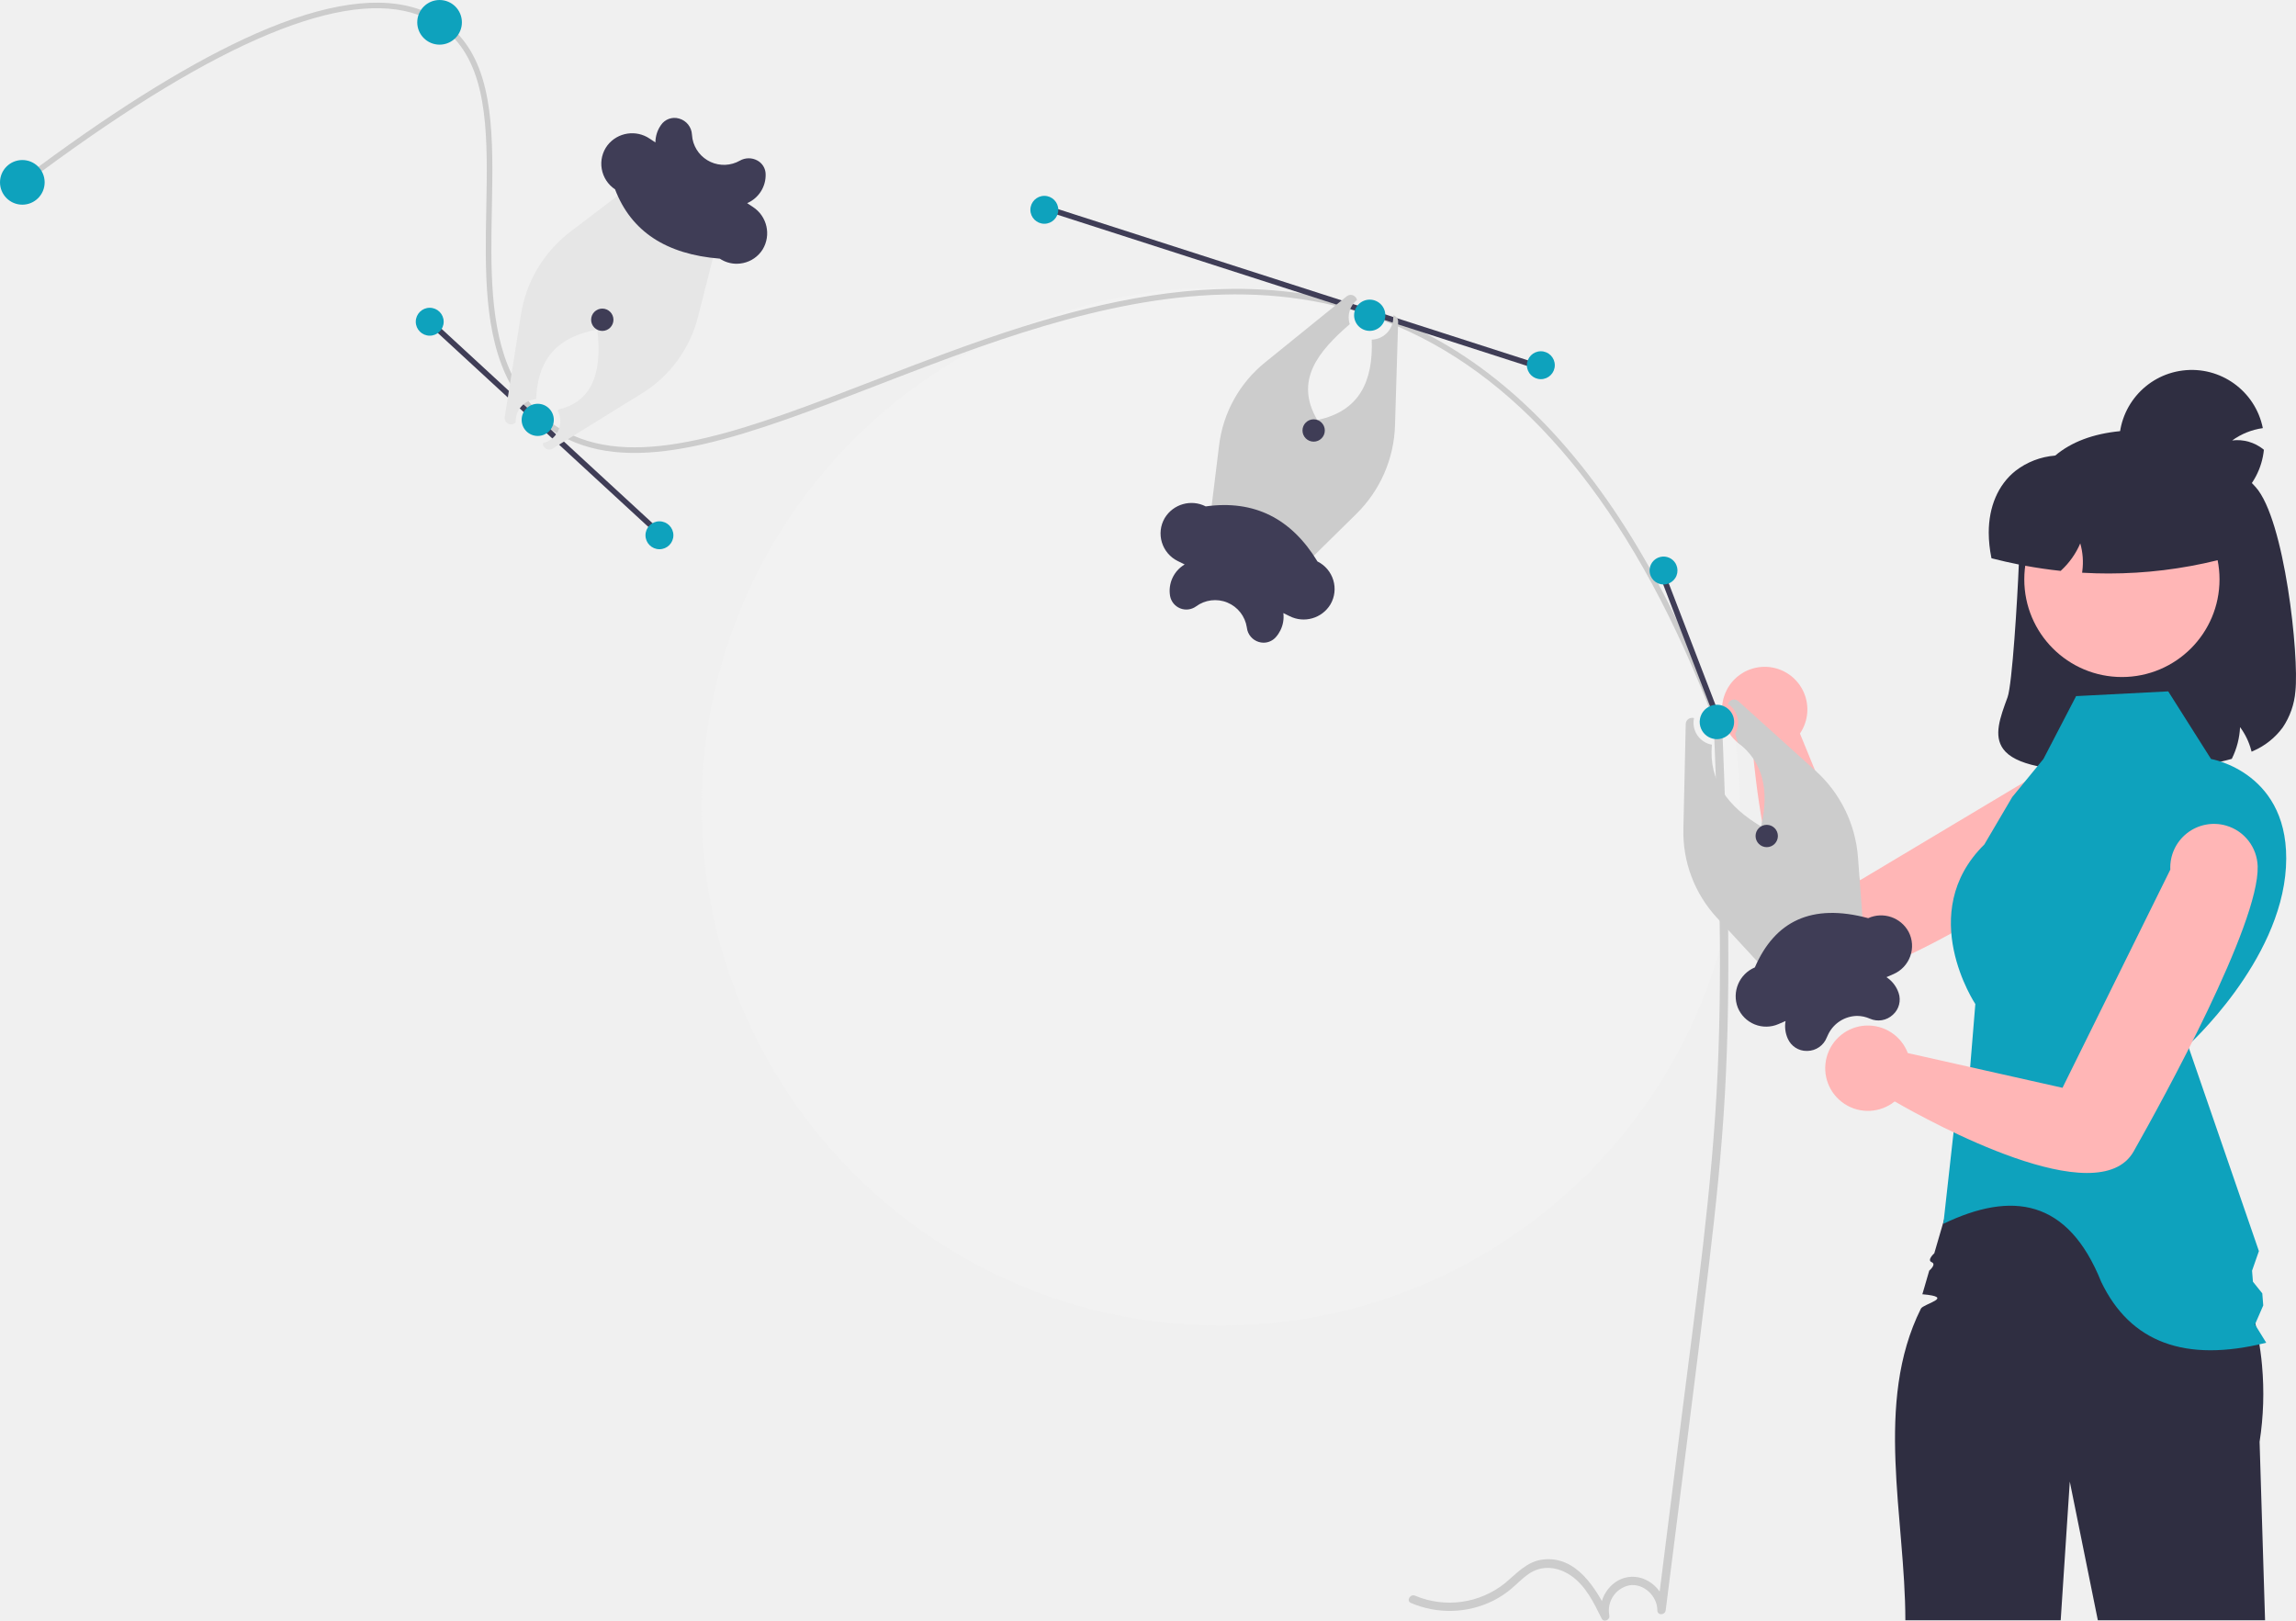
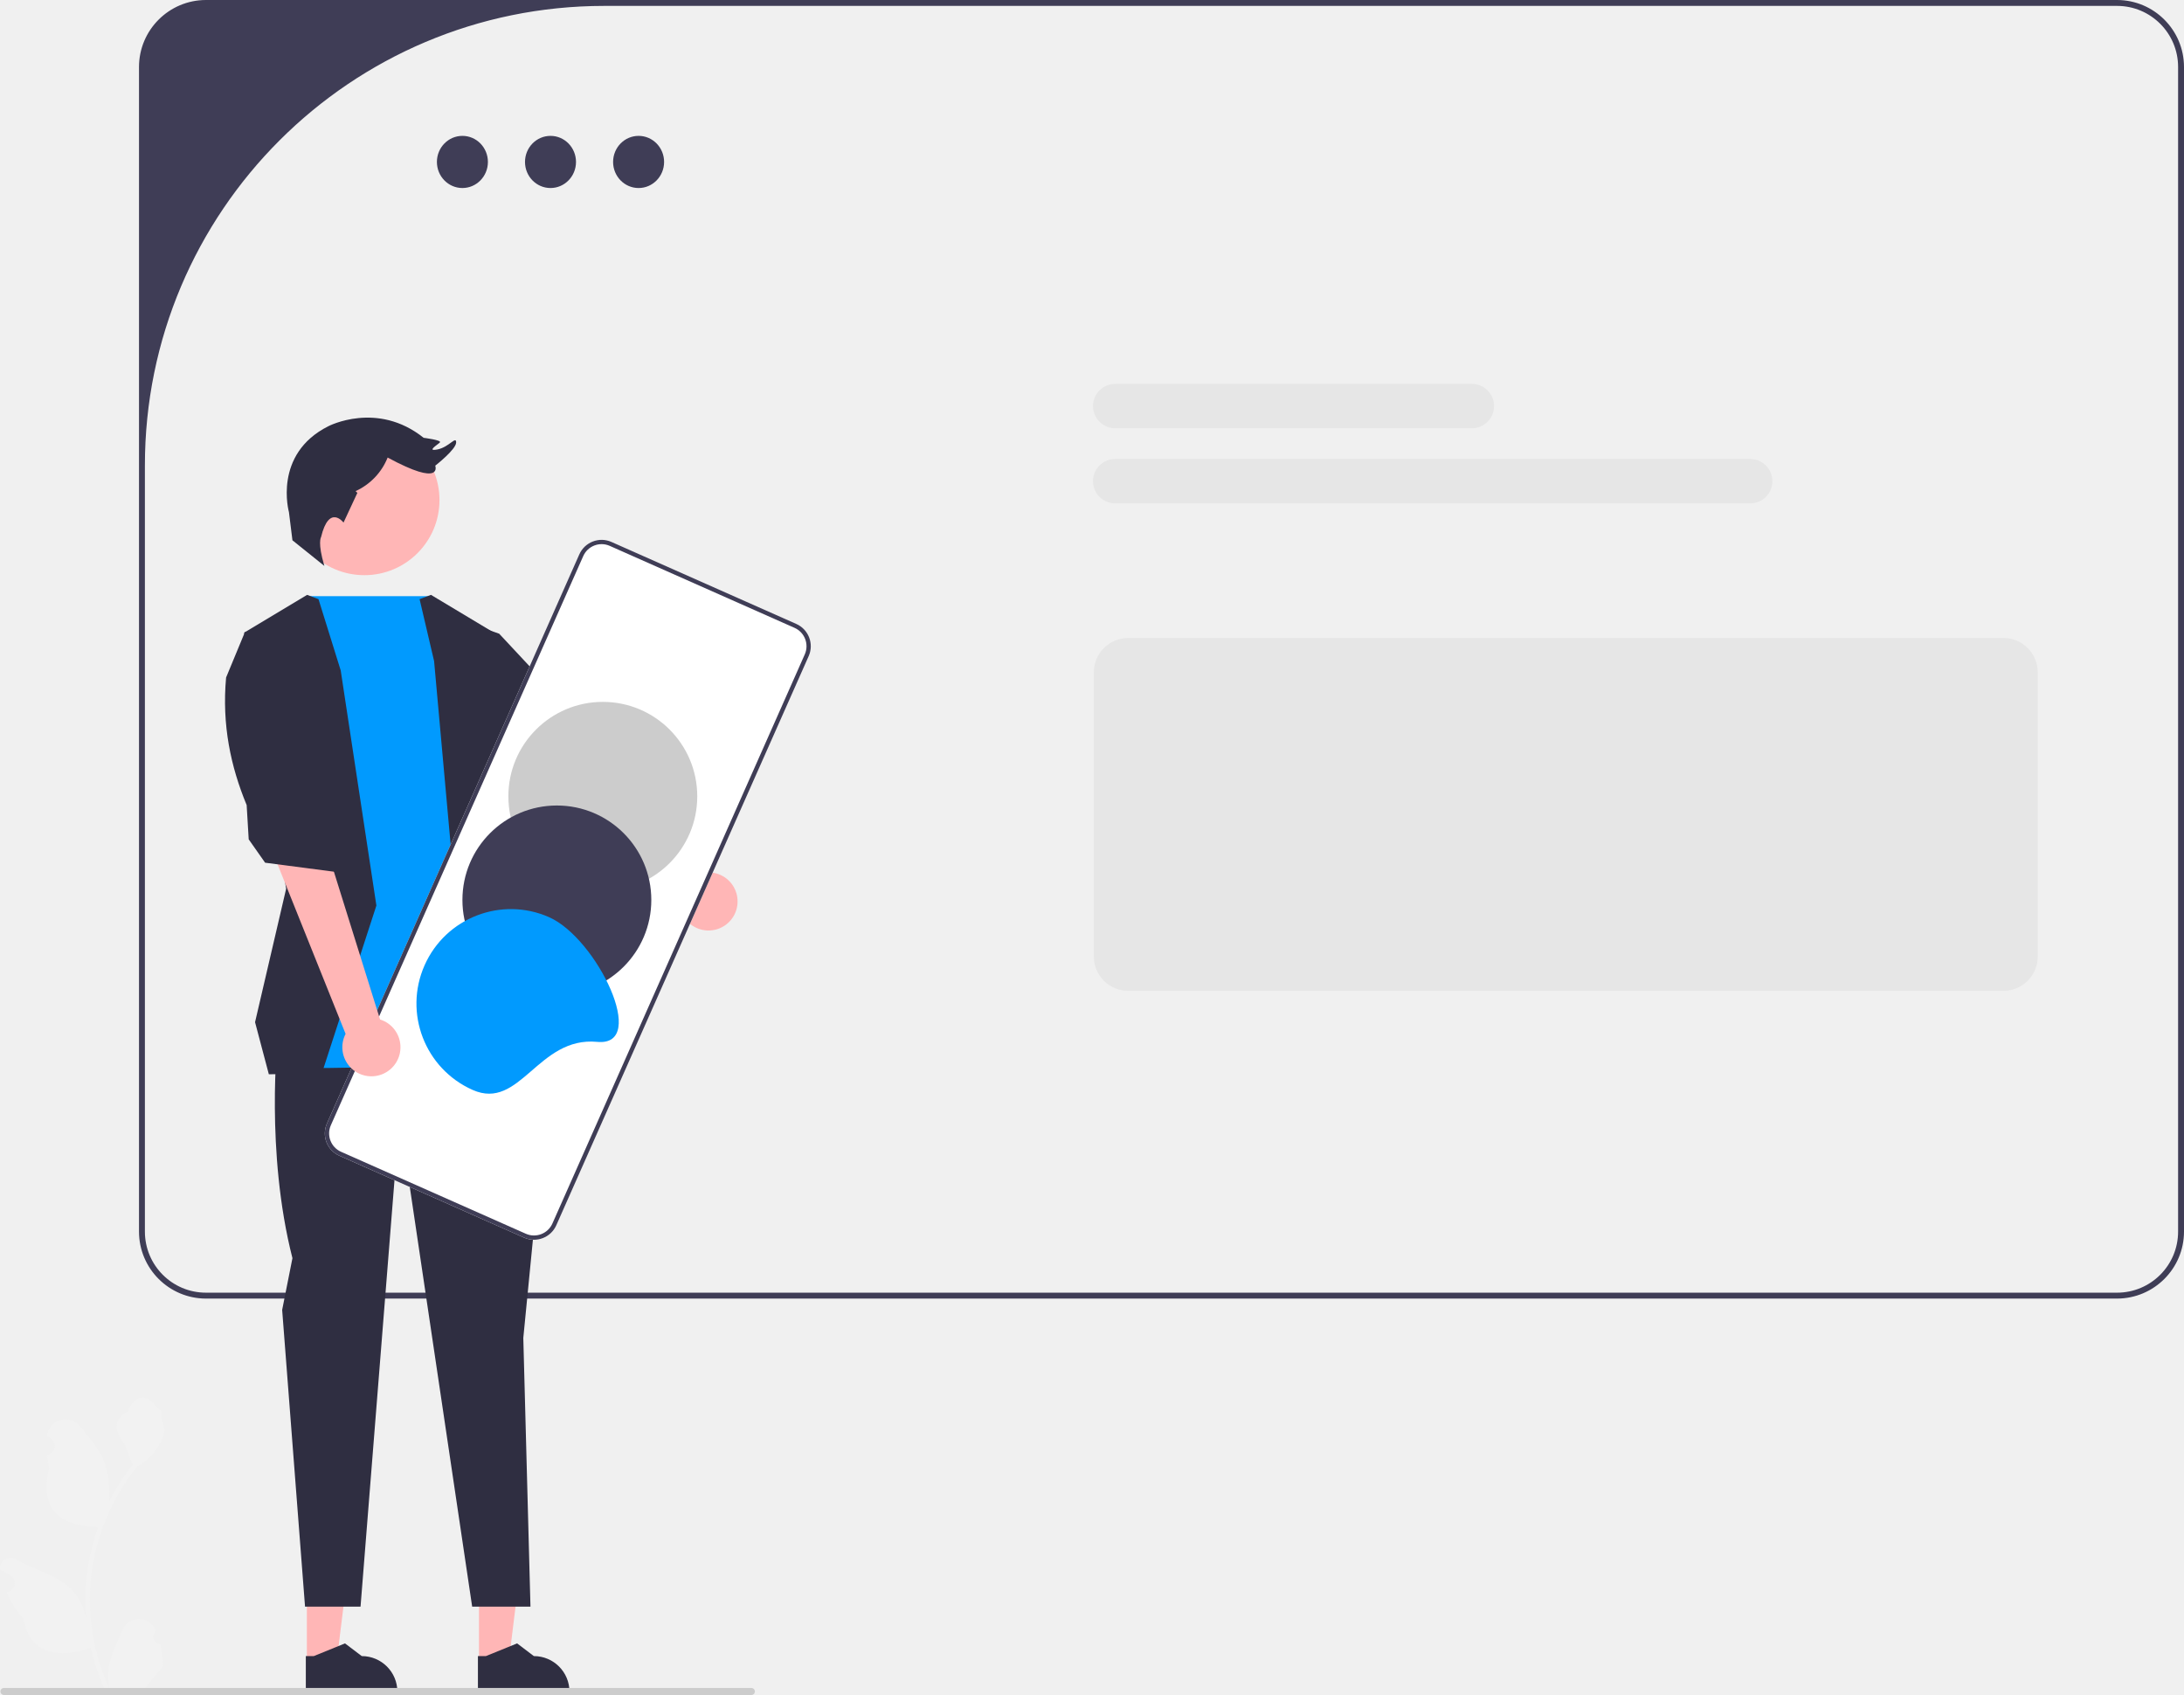
- <svg xmlns="http://www.w3.org/2000/svg" data-name="Layer 1" width="822.842" height="580.81" viewBox="0 0 822.842 580.81">
-   <path d="M812.055,448.637a186.535,186.535,0,0,1-5.05,43.22c-19.49,81.88-93.11,142.78-180.95,142.78-102.72,0-186-83.28-186-186A185.977,185.977,0,0,1,539.365,284.037c.01,0,.02-.01.03-.01q7.56-4.006,15.54-7.3a187.031,187.031,0,0,1,93.06-12.81c2.71.32,5.41.7,8.08,1.13q6.525,1.065,12.88,2.57,1.605.36,3.18.78c.21.05.41.11.62.16s.41.1.61.16h.01c.4.1.8.2,1.2.31.98.27,1.96.54,2.94.83q4.545,1.291,8.99,2.83c.47.16.93.32,1.4.48.24.09.47.17.71.26.25.08.49.17.74.26a184.001,184.001,0,0,1,19.5,8.35l-9.75-3.14c31.19,15.99,58.19,44.22,80.72,84.33a5.006,5.006,0,0,1,9.17-1.84,4.745,4.745,0,0,1,.35.67,5,5,0,0,1-2.6,6.58.498.498,0,0,1-.11.04l16.02,41.65a7.742,7.742,0,0,1,3.34.63,14.713,14.713,0,0,1,1.37-3.99c.32,1.38.62,2.77.91,4.17.1.52.21,1.03.3,1.55v.01q.825,4.125,1.44,8.33c.04.23.07.45.11.68v.01c.16,1.1.31,2.21.45,3.32q1.11,8.805,1.39,17.86C812.025,444.807,812.055,446.717,812.055,448.637Z" transform="translate(-188.5791 -159.5948)" fill="#f2f2f2" />
-   <path d="M802.769,419.308c1.622,41.519,3.247,83.105,1.373,124.645-1.86,41.252-7.729,82.209-12.871,123.143l-8.737,69.559h3c.009-6.879-6.55-12.933-13.471-11.869-6.617,1.018-11.09,8.089-9.631,14.504l2.742-1.156c-4.559-9.196-11.579-21.084-23.677-19.643-5.686.677-9.349,4.965-13.498,8.423a31.786,31.786,0,0,1-32.268,4.542c-1.753-.762-3.282,1.822-1.514,2.59a35.124,35.124,0,0,0,29.502-.801,32.89,32.89,0,0,0,6.401-4.21c2.078-1.732,3.946-3.735,6.166-5.293,4.828-3.39,10.497-2.736,15.246.489,5.329,3.619,8.278,9.82,11.052,15.416.782,1.577,3.105.442,2.742-1.156a9.216,9.216,0,0,1,7.117-10.746c5.163-.875,10.099,3.844,10.092,8.909-.003,1.986,2.766,1.859,3,0,5.184-41.273,10.559-82.527,15.506-123.829,2.439-20.363,4.576-40.771,5.718-61.253,1.157-20.743,1.385-41.528,1.125-62.299-.293-23.333-1.203-46.652-2.114-69.967-.075-1.924-3.076-1.934-3,0Z" transform="translate(-188.5791 -159.5948)" fill="#ccc" />
-   <path d="M942.955,458.867a549.218,549.218,0,0,1-55.05,35.2c-5.2,2.86-10.3,5.49-15.1,7.72-7.44,3.46-14.17,5.97-19.43,6.9l-.01.01c-.77.14-1.52.24-2.23.31-6.53.63-11.88-3.29-16.24-9.73-6.08-8.96-10.25-22.8-13.06-36.08-.561-2.62-1.061-5.21-1.51-7.74-2.1-11.69-3.15-22.03-3.58-26.91a15.159,15.159,0,0,1-5.42-2.85v-.01a9.05,9.05,0,0,1-.75-.65,14.623,14.623,0,0,1-1.51-1.64,15.116,15.116,0,0,1-3.35-9.53,15.238,15.238,0,0,1,1.65-6.9v-.01a15.293,15.293,0,1,1,26.28,15.52l5.39,13.16.01.01,15.979,38.98v.01l.17.41,59.03-35.29L922.465,434.827l1.59-.95A15.671,15.671,0,0,1,945.445,436.007h.01a15.717,15.717,0,0,1-2.5,22.86Z" transform="translate(-188.5791 -159.5948)" fill="#ffb6b6" />
-   <path d="M805.935,420.327l-1.87.7q-1.935-5.19-3.94-10.21C772.385,341.327,735.265,296.267,689.595,276.627c-.69-.3-1.38-.59-2.08-.87-.93-.39-1.87-.77-2.81-1.12-1.52-.6-3.06-1.16-4.6-1.69q-3.089-1.065-6.19-1.97c-.5-.15-1.01-.3-1.51-.43-1.79-.51-3.57-.98-5.36-1.39-42.73-10.23-86.49.43-127.65,14.87-.01,0-.02.01-.03.01-12.57,4.41-24.91,9.18-36.89,13.81-44.3,17.12-83.25,32.17-110.4,19.16-1.04-.49-2.06-1.03-3.06-1.61-1.08-.63-2.15-1.31-3.19-2.03-.13-.09-.26-.18-.38-.28-1.12-.8-2.22-1.66-3.29-2.58a45.649,45.649,0,0,1-4.47-4.42c-.27-.3-.54-.6-.8-.91-.05-.07-.11-.14-.16-.2a47.987,47.987,0,0,1-5.36-7.98c-9.38-17.4-8.94-40.4-8.51-62.8.46-24.24.91-47.29-11.35-60.7a30.456,30.456,0,0,0-5.94-5.06,33.041,33.041,0,0,0-6.99-3.48c-26.37-9.56-71.71,9.25-135.04,56.05-2.1,1.55-4.21,3.13-6.35,4.74l-1.21-1.6c2.14-1.61,4.26-3.2,6.36-4.75,29.95-22.12,56.12-38.16,77.9-47.75,24.9-10.97,44.77-13.81,59.23-8.49a35.115,35.115,0,0,1,7.2,3.6,33.53,33.53,0,0,1,6.16,5.18c12.96,13.92,12.5,37.5,12.03,62.29-.4,21.07-.82,42.68,7.05,59.37a47.314,47.314,0,0,0,6.62,10.41c.16.19.33.38.49.57a45.248,45.248,0,0,0,4.45,4.42c.93.81,1.89,1.56,2.87,2.27a39.833,39.833,0,0,0,3.55,2.31,41.251,41.251,0,0,0,4.24,2.16c26.39,11.64,64.44-3.07,107.63-19.76,17.12-6.62,34.94-13.5,53.18-19.25,30.31-9.56,61.78-15.99,93.06-12.81,2.5.24,5.01.56,7.51.95,4.51.68,9.01,1.57,13.5,2.7,1.05.26,2.09.54,3.13.83.41.1.81.22,1.22.34.4.11.81.22,1.21.34,2.06.61,4.13,1.27,6.19,1.98,1.75.61,3.5,1.25,5.23,1.92.63.25,1.27.5,1.91.77.57.23,1.15.47,1.72.71,3.2,1.36,6.37,2.83,9.49,4.44,31.19,15.99,58.19,44.22,80.72,84.33,1,1.78,2,3.59,2.98,5.43q3.465,6.435,6.77,13.26,6.555,13.47,12.51,28.44,1.364,3.39,2.68,6.87C805.155,418.257,805.545,419.287,805.935,420.327Z" transform="translate(-188.5791 -159.5948)" fill="#ccc" />
-   <circle cx="8.002" cy="65.351" r="8" fill="#0ea2bd" />
-   <circle cx="157.535" cy="8.002" r="8" fill="#0ea2bd" />
-   <rect x="383.404" y="256.559" width="2" height="113.719" transform="matrix(0.67755, -0.73548, 0.73548, 0.67755, -295.1392, 224.1903)" fill="#3f3d56" />
-   <circle cx="154.006" cy="115.299" r="5" fill="#0ea2bd" />
-   <path d="M425.005,218.257,411.525,228.517l-18.45,14.05a46.373,46.373,0,0,0-17.8,29.79l-3.37,21.24-.54,3.4-.42,2.66-.37,2.38L369.465,309.007a2.294,2.294,0,0,0,3.931,1.947,7.971,7.971,0,0,1,7.344-8.335c.525-15.642,9.013-22.634,21.875-24.873l.13-.15-.09.18c2.057,17.201-3.125,26.098-13.92,28.56l-.27.554c.087.167.176.333.252.509a7.987,7.987,0,0,1-5.603,10.995,2.294,2.294,0,0,0,.07.622,2.317,2.317,0,0,0,3.44,1.36l2.31-1.43,1.77-1.09,1.37-.85,2.05-1.27,24.47-15.13a45.248,45.248,0,0,0,20.13-27.44l5.8-22.81,4.18-16.42Z" transform="translate(-188.5791 -159.5948)" fill="#e6e6e6" />
-   <circle cx="236.329" cy="191.83" r="5" fill="#0ea2bd" />
-   <path d="M856.175,490.027l-1.15-15.39v-.01l-.58-7.73a46.39,46.39,0,0,0-15.28-31.15l-.12-.1-.01-.01-27.44-24.73a2.261,2.261,0,0,0-2.76-.25,2.186,2.186,0,0,0-.561.48,2.211,2.211,0,0,0-.416.764,7.981,7.981,0,0,1,2.584,10.65l.882,3.136v.01c9.155,6.836,11.387,17.131,8.41,30.03l.06.2-.1-.17c-11.761-6.995-18.794-16.207-17.6-29.279a7.985,7.985,0,0,1-6.42-9.532,2.19,2.19,0,0,0-.651-.099,2.06,2.06,0,0,0-.6.08,2.255,2.255,0,0,0-1.71,2.17l-.84,37.58a45.218,45.218,0,0,0,12.03,31.83l3.1,3.35,12.87,13.94L831.365,518.247l22-9.55.01-.01,4.06-1.76Z" transform="translate(-188.5791 -159.5948)" fill="#ccc" />
-   <circle cx="192.713" cy="150.47" r="5.763" fill="#0ea2bd" />
-   <circle cx="215.849" cy="114.593" r="4" fill="#3f3d56" />
-   <polygon points="616.666 257.452 616.186 257.632 614.796 258.172 612.056 251.052 601.016 222.362 600.996 222.322 596.056 209.462 596.046 209.462 594.466 205.342 596.336 204.622 598.056 209.082 614.076 250.732 616.666 257.452" fill="#3f3d56" />
-   <path d="M786.745,368.637a.498.498,0,0,1-.11.04,5.035,5.035,0,0,1-2,.38h-.01a5.129,5.129,0,0,1-1.82-.4,5.005,5.005,0,0,1-2.63-2.61,4.942,4.942,0,0,1-.35-2.82,5.006,5.006,0,0,1,9.17-1.84,4.745,4.745,0,0,1,.35.67A5,5,0,0,1,786.745,368.637Z" transform="translate(-188.5791 -159.5948)" fill="#0ea2bd" />
-   <path d="M809.506,420.848a.287.287,0,0,1-.039.085v.008a5.806,5.806,0,0,1-.817,1.295,6.138,6.138,0,0,1-2.305,1.743,6.2,6.2,0,0,1-3.161.478v-.008a6.154,6.154,0,0,1-4.95-3.67,6.067,6.067,0,0,1-.409-3.593,6.141,6.141,0,0,1,3.601-4.518c.108-.046.224-.093.331-.131.131-.046.262-.093.393-.131a6.421,6.421,0,0,1,1.118-.224,4.287,4.287,0,0,1,.439-.023,5.97,5.97,0,0,1,2.575.486,6.241,6.241,0,0,1,1.403.817v.008a5.173,5.173,0,0,1,.586.509v.008a6.275,6.275,0,0,1,1.272,1.881A6.12,6.12,0,0,1,809.506,420.848Z" transform="translate(-188.5791 -159.5948)" fill="#0ea2bd" />
-   <circle cx="633.161" cy="299.6" r="4" fill="#3f3d56" />
-   <polygon points="552.916 130.852 552.306 132.752 547.216 131.112 520.276 122.442 510.526 119.302 501.036 116.252 499.086 115.622 496.336 114.732 485.396 111.212 483.906 110.742 478.976 109.152 467.496 105.452 466.926 105.272 378.945 76.952 373.566 75.222 374.176 73.322 379.266 74.962 480.826 107.652 484.896 108.962 486.036 109.322 488.936 110.262 497.846 113.122 499.326 113.602 500.746 114.062 547.536 129.122 552.916 130.852" fill="#3f3d56" />
-   <path d="M689.615,274.457a2.188,2.188,0,0,0-.26-.77l-.03-.03a2.23,2.23,0,0,0-1.27-1.01.599.599,0,0,0-.18-.04h-.002a7.981,7.981,0,0,1-7.684,8.705l-.004.006c.534,14.78-4.298,25.598-19.46,28.79l-.12.17.06-.19c-8.308-14.153.343-24.53,11.627-34.32a8,8,0,0,1,2.604-8.672l-0-.008a2.286,2.286,0,0,0-.94-1.38,2.252,2.252,0,0,0-2.76.09l-1.79,1.45-.4.32-.05.05-1.4,1.13-.51.41-25.07,20.3a45.231,45.231,0,0,0-16.5,29.75L622.605,342.577l-2.07,16.82,25.49,12.56,12.08-11.89,16.52-16.27a46.377,46.377,0,0,0,13.9-31.8l1.07-35.37.02-.78.03-.94A3.187,3.187,0,0,0,689.615,274.457Z" transform="translate(-188.5791 -159.5948)" fill="#ccc" />
-   <circle cx="374.27" cy="75.188" r="5" fill="#0ea2bd" />
-   <circle cx="552.211" cy="130.884" r="5" fill="#0ea2bd" />
-   <circle cx="470.787" cy="154.274" r="4" fill="#3f3d56" />
-   <path d="M996.965,334.157c-.45-.5-.9-.98-1.36-1.46C984.295,320.807,969.515,313.757,955.715,313.757q-3.84,0-7.35.35-14.535,1.425-23.25,8.76-12.87,10.83-12.9,34.39c0,.87-.05,2.49-.13,4.64-.51,12.53-2.37,43.06-4.04,47.58-2.71,7.36-5.06,13.72-1.56,18.53,2.04,2.81,6.05,4.85,12.31,6.17,1.15.25,2.37.47,3.67.65a139.91,139.91,0,0,0,20.27,1.2c.89,0,1.78,0,2.71-.02h.01c3.21-.02,6.64-.11,10.28-.25,8.51-.33,19.18-1,28.76-3.21h.01c1.25-.28,2.48-.6,3.68-.94l.22-.06.1-.2a28.291,28.291,0,0,0,2.87-11.17,24.5,24.5,0,0,1,3.98,8.24l.15.57.54-.25a25.871,25.871,0,0,0,10.62-8.44,27.051,27.051,0,0,0,4.54-12.99C1012.575,394.687,1007.385,345.777,996.965,334.157Z" transform="translate(-188.5791 -159.5948)" fill="#2f2e41" />
-   <path d="M1000.333,740.254h-59.93l-10.05-49.69-3.26,49.69h-55.67c-.029-36.827-11.285-77.843,5.572-111.671.877-1.76,12.481-4.14.518-5.159l.69-2.35,1.09-3.76.69-2.36s2.696-2.254.879-3.019.926-3.179.926-3.179l9.715-33.363.91-3.14h69.37a101.545,101.545,0,0,1,11.01,12.16c1.13,1.44,2.31,3,3.52,4.68.84,1.19,1.71,2.44,2.58,3.75a125.997,125.997,0,0,1,17.1,37.6v.01q.915,3.435,1.62,7.03v.01c.42,2.13.79,4.29,1.08,6.5.22,1.61.41,3.24.55,4.89a112.103,112.103,0,0,1-.87,27.42Z" transform="translate(-188.5791 -159.5948)" fill="#2f2e41" />
-   <path d="M932.614,409.065l33.016-1.701,15.335,24.231s28.853,4.824,26.853,38.824-35.106,63.835-35.106,63.835l25.415,73.706L995.67,614.983l.315,3.943,3.353,4.176.345,4.319-2.971,6.833,4.04,6.543c-29.084,7.26-48.709-.128-59.125-21.781-11.938-29.795-32.044-32.636-56.583-20.845l3.668-32.917,4.531-6.076-2.531-7.924,3.805-7.622,1.984-24.211s-21.704-32.607,3.212-57.167l10-17,11.189-13.651Z" transform="translate(-188.5791 -159.5948)" fill="#0ea2bd" />
-   <circle cx="760.449" cy="207.644" r="34.984" fill="#ffb6b6" />
-   <path d="M972.015,323.757h-34.25a40.207,40.207,0,0,0-12.65-.89,26.552,26.552,0,0,0-14.3,5.53c-6.13,4.92-9.51,12.76-9.51,22.08a45.714,45.714,0,0,0,.92,8.87l.06.31.3.08q4.739,1.215,9.5,2.16c.76.15,1.53.3,2.3.44,4.16.77,8.32,1.38,12.45,1.82l.229.03.17-.15a28.326,28.326,0,0,0,6.87-9.71,24.425,24.425,0,0,1,.73,9.97l-.07.54.54.03q4.515.255,9.04.25a163.34,163.34,0,0,0,38.99-4.75c.84-.2,1.67-.41,2.5-.63l.38-.1V337.957A14.216,14.216,0,0,0,972.015,323.757Z" transform="translate(-188.5791 -159.5948)" fill="#2f2e41" />
-   <path d="M999.915,320.791a25.99,25.99,0,1,1-.38-7.77,24.673,24.673,0,0,0-10.99,4.42,14.92,14.92,0,0,1,11.19,3.19C999.795,320.681,999.855,320.731,999.915,320.791Z" transform="translate(-188.5791 -159.5948)" fill="#2f2e41" />
-   <path d="M452.577,254.117a10.913,10.913,0,0,1-6.045-1.831c-19.193-1.529-31.763-9.744-37.527-24.833a11.042,11.042,0,0,1-4.774-7.332,10.914,10.914,0,0,1,2.095-8.509,11.212,11.212,0,0,1,15.121-2.308l2.024,1.34a10.862,10.862,0,0,1,1.821-5.99l.144-.212a5.835,5.835,0,0,1,6.523-2.358,6.291,6.291,0,0,1,4.607,5.774,12.042,12.042,0,0,0,.188,1.523,11.493,11.493,0,0,0,16.971,7.789,6.429,6.429,0,0,1,6.274-.057,5.646,5.646,0,0,1,2.969,4.815,10.974,10.974,0,0,1-6.619,10.472l2.034,1.347a11.234,11.234,0,0,1,3.505,15.264,10.923,10.923,0,0,1-6.992,4.859A11.084,11.084,0,0,1,452.577,254.117Z" transform="translate(-188.5791 -159.5948)" fill="#3f3d56" />
-   <path d="M641.437,389.918a5.936,5.936,0,0,1-1.74-.263,6.05,6.05,0,0,1-4.257-5.058l-.019-.135a11.498,11.498,0,0,0-18.212-7.54,5.926,5.926,0,0,1-9.301-3.774,10.977,10.977,0,0,1,5.235-11.267l-2.5-1.232a11.038,11.038,0,0,1-5.662-6.668,10.915,10.915,0,0,1,1.002-8.707,11.209,11.209,0,0,1,14.708-4.199c17.385-2.414,30.666,4.311,40.042,19.732a11.039,11.039,0,0,1,5.663,6.668,10.915,10.915,0,0,1-1.003,8.706,11.21,11.21,0,0,1-14.707,4.2l-2.178-1.073a10.852,10.852,0,0,1-1.049,6.172,10.982,10.982,0,0,1-1.633,2.437A5.848,5.848,0,0,1,641.437,389.918Z" transform="translate(-188.5791 -159.5948)" fill="#3f3d56" />
-   <path d="M836.094,536.223a7.334,7.334,0,0,1-6.787-4.355l-.067-.151a10.855,10.855,0,0,1-.753-6.217l-2.557,1.111a11.001,11.001,0,0,1-14.553-5.896,11.236,11.236,0,0,1,6.104-14.422c7.163-16.539,20.293-23.108,40.623-17.652a11.217,11.217,0,0,1,14.489,4.9h0a10.913,10.913,0,0,1,.584,8.743,11.044,11.044,0,0,1-5.976,6.391l-2.556,1.11a10.858,10.858,0,0,1,4.03,4.791q.184.423.33.853a7.304,7.304,0,0,1-2.052,7.826,7.579,7.579,0,0,1-8.282,1.39,11.379,11.379,0,0,0-4.564-.974h-.057A11.725,11.725,0,0,0,843.88,530.068a11.869,11.869,0,0,0-.604,1.294,7.589,7.589,0,0,1-6.982,4.859C836.227,536.222,836.16,536.223,836.094,536.223Z" transform="translate(-188.5791 -159.5948)" fill="#3f3d56" />
-   <path d="M986.385,455.473A15.666,15.666,0,0,0,966.377,471.25l-38.638,78.185-55.437-12.448a15.297,15.297,0,1,0-4.7,17.334c13.188,7.594,72.962,40.353,85.647,17.895,10.663-18.877,45.048-81.415,44.437-102.149A15.668,15.668,0,0,0,986.385,455.473Z" transform="translate(-188.5791 -159.5948)" fill="#ffb6b6" />
-   <circle cx="490.881" cy="112.98" r="5.595" fill="#0ea2bd" />
+ <svg xmlns="http://www.w3.org/2000/svg" data-name="Layer 1" width="740.103" height="574.316" viewBox="0 0 740.103 574.316">
+   <path d="M717.413,0h-647.62a22.717,22.717,0,0,0-22.69,22.69V417.31a22.717,22.717,0,0,0,22.69,22.69h647.62a22.717,22.717,0,0,0,22.69-22.69V22.69A22.717,22.717,0,0,0,717.413,0Zm20.69,417.31a20.69,20.69,0,0,1-20.69,20.69h-647.62a20.69,20.69,0,0,1-20.69-20.69V157.676A155.676,155.676,0,0,1,204.779,2H717.413a20.69,20.69,0,0,1,20.69,20.69Z" fill="#3f3d56" />
+   <path d="M678.922,335.731h-296.63A11.628,11.628,0,0,1,370.678,324.117V227.782a11.628,11.628,0,0,1,11.614-11.614h296.63a11.628,11.628,0,0,1,11.614,11.614v96.335A11.628,11.628,0,0,1,678.922,335.731Z" fill="#e6e6e6" />
+   <ellipse cx="216.405" cy="54.873" rx="8.642" ry="8.835" fill="#3f3d56" />
+   <ellipse cx="186.551" cy="54.873" rx="8.642" ry="8.835" fill="#3f3d56" />
+   <ellipse cx="156.698" cy="54.873" rx="8.642" ry="8.835" fill="#3f3d56" />
+   <path d="M498.776,145.109H377.91a7.52,7.52,0,0,1,0-15.04H498.776a7.52,7.52,0,0,1,0,15.04Z" fill="#e6e6e6" />
+   <path d="M593.099,170.561H377.91a7.52,7.52,0,0,1,0-15.04H593.099a7.52,7.52,0,1,1,0,15.04Z" fill="#e6e6e6" />
+   <polygon points="162.313 563.077 172.402 563.076 177.201 524.161 162.311 524.162 162.313 563.077" fill="#ffb6b6" />
+   <path d="M161.957,573.602l31.025-.001v-.392a12.076,12.076,0,0,0-12.076-12.076h-.001l-5.667-4.299-10.574,4.3-2.708 0Z" fill="#2f2e41" />
+   <polygon points="103.992 563.077 114.081 563.076 118.88 524.161 103.99 524.162 103.992 563.077" fill="#ffb6b6" />
+   <path d="M103.636,573.602l31.025-.001v-.392a12.076,12.076,0,0,0-12.076-12.076h-.001l-5.667-4.299-10.574,4.3-2.708 0Z" fill="#2f2e41" />
+   <path d="M230.272,304.697l-34.374-32.237,9.31-15.596L239.109,295.633a9.851,9.851,0,1,1-8.837,9.064Z" fill="#ffb6b6" />
+   <path d="M94.121,351.63s-4.267,38.407,4.979,74.679l-3.482,17.534,7.75,100.53h18.811l13.194-165.717,24.63,165.717h19.758l-2.425-91.038,8.552-87.482-3.573-19.915Z" fill="#2f2e41" />
+   <path d="M146.103,202h-42l-7.063,17.958,1.704,141.984s83.214,0,88.904-5.69l-17.781-61.877-6.401-78.947Z" fill="#019afe" />
+   <polygon points="169.156 214.717 199.028 246.723 209.696 253.835 212.541 263.081 200.45 283.707 186.937 278.728 182.67 263.081 157.594 242.581 154.931 209.739 169.156 214.717" fill="#2f2e41" />
+   <polygon points="142.188 203.016 147.103 224 153.865 298.998 163.111 355.897 189.785 355.897 173.779 294.02 167.378 214.362 146.041 201.56 142.188 203.016" fill="#2f2e41" />
+   <polygon points="107.931 203.016 115.458 227.164 127.549 306.822 109.057 363.72 91.103 364 86.431 346.349 96.966 301.132 82.741 214.362 104.078 201.56 107.931 203.016" fill="#2f2e41" />
+   <circle cx="123.472" cy="169.431" r="25.458" fill="#ffb6b6" />
+   <path d="M108.785,182.033s-1.223,1.855,1.138,9.724l-10.824-8.69-1.184-9.543s-5.509-19.674,13.378-29.117c0,0,16.526-8.656,32.265,3.935,0,0,6.296.787,5.509,1.574s-4.722,3.148-.787,2.361,6.296-4.722,6.296-2.361-7.082,7.869-7.082,7.869,2.754,7.476-16.132-2.754v0a21.108,21.108,0,0,1-10.864,11.377l.606.592h0l-4.694,10.066S111.54,170.623,108.785,182.033Z" fill="#2f2e41" />
+   <path d="M110.783,380.688l85.532-192.857a8.27,8.27,0,0,1,10.9-4.202l62.633,27.778a8.27,8.27,0,0,1,4.202,10.9L188.519,415.164a8.27,8.27,0,0,1-10.9,4.202l-62.633-27.778A8.27,8.27,0,0,1,110.783,380.688Z" fill="#fff" />
+   <path d="M110.783,380.688l85.532-192.857a8.27,8.27,0,0,1,10.9-4.202l62.633,27.778a8.27,8.27,0,0,1,4.202,10.9L188.519,415.164a8.27,8.27,0,0,1-10.9,4.202l-62.633-27.778A8.27,8.27,0,0,1,110.783,380.688Zm161.939-158.97a6.814,6.814,0,0,0-3.463-8.982l-62.633-27.778a6.814,6.814,0,0,0-8.982,3.463L112.112,381.278a6.814,6.814,0,0,0,3.463,8.982l62.633,27.778a6.814,6.814,0,0,0,8.982-3.463Z" fill="#3f3d56" />
+   <circle cx="204.278" cy="269.826" r="32.005" fill="#ccc" />
+   <circle cx="188.708" cy="304.934" r="32.005" fill="#3f3d56" />
+   <path d="M160.161,369.3a32.005,32.005,0,1,1,25.951-58.514c16.158,7.166,33.877,43.922,16.282,42.233C182.245,351.085,176.32,376.466,160.161,369.3Z" fill="#019afe" />
+   <path d="M117.113,350.313,92.103,288l20,4,16.691,53.435a9.851,9.851,0,1,1-11.682,4.878Z" fill="#ffb6b6" />
+   <path d="M76.618,229.563c-1.456,16.063,1.559,30.167,6.967,43.222l.695,11.612,5.56,7.917,23.707,3.095,4.353-13.728-9.744-12.965-.819-32.378-24.312-22.241Z" fill="#2f2e41" />
+   <path d="M54.259,556.983a2.269,2.269,0,0,1-1.645-3.933l.155-.618q-.031-.074-.062-.148a6.094,6.094,0,0,0-11.241.042c-1.839,4.428-4.179,8.864-4.756,13.546a18.029,18.029,0,0,0,.316,6.2,72.281,72.281,0,0,1-6.575-30.021,69.766,69.766,0,0,1,.433-7.783q.358-3.178.995-6.31a73.119,73.119,0,0,1,14.5-30.99,19.459,19.459,0,0,0,8.093-8.397,14.843,14.843,0,0,0,1.35-4.056c-.394.052-1.486-5.949-1.188-6.317-.549-.833-1.532-1.247-2.131-2.06-2.982-4.043-7.091-3.337-9.236,2.157-4.582,2.313-4.627,6.148-1.815,9.837,1.789,2.347,2.035,5.522,3.604,8.035-.162.207-.329.407-.491.614a73.591,73.591,0,0,0-7.681,12.169,30.592,30.592,0,0,0-1.826-14.21c-1.748-4.217-5.025-7.769-7.91-11.415a6.279,6.279,0,0,0-11.184,3.083q-.009.081-.017.161.643.363,1.259.77A3.078,3.078,0,0,1,15.963,492.94l-.063.01a30.628,30.628,0,0,0,.807,4.579c-3.702,14.316,4.29,19.53,15.701,19.764.252.129.497.258.749.381a75.115,75.115,0,0,0-4.043,19.028,71.243,71.243,0,0,0,.052,11.503l-.019-.136a18.826,18.826,0,0,0-6.427-10.87c-4.946-4.063-11.933-5.559-17.268-8.824a3.533,3.533,0,0,0-5.411,3.437l.022.143a20.675,20.675,0,0,1,2.319,1.117q.643.363,1.259.77a3.078,3.078,0,0,1-1.241,5.602l-.063.01c-.045.006-.084.013-.129.019A30.655,30.655,0,0,0,7.846,548.302c2.315,12.497,12.256,13.683,22.89,10.044h.006a75.092,75.092,0,0,0,5.044,14.726H53.807c.065-.2.123-.407.181-.607a20.474,20.474,0,0,1-4.986-.297c1.337-1.641,2.674-3.294,4.011-4.935a1.119,1.119,0,0,0,.084-.097c.678-.84,1.363-1.673,2.041-2.512l0-.001a29.991,29.991,0,0,0-.879-7.64Z" fill="#f2f2f2" />
+   <path d="M255.81,573.126a1.186,1.186,0,0,1-1.19,1.19H1.33a1.19,1.19,0,0,1,0-2.38h253.29A1.187,1.187,0,0,1,255.81,573.126Z" fill="#ccc" />
</svg>
